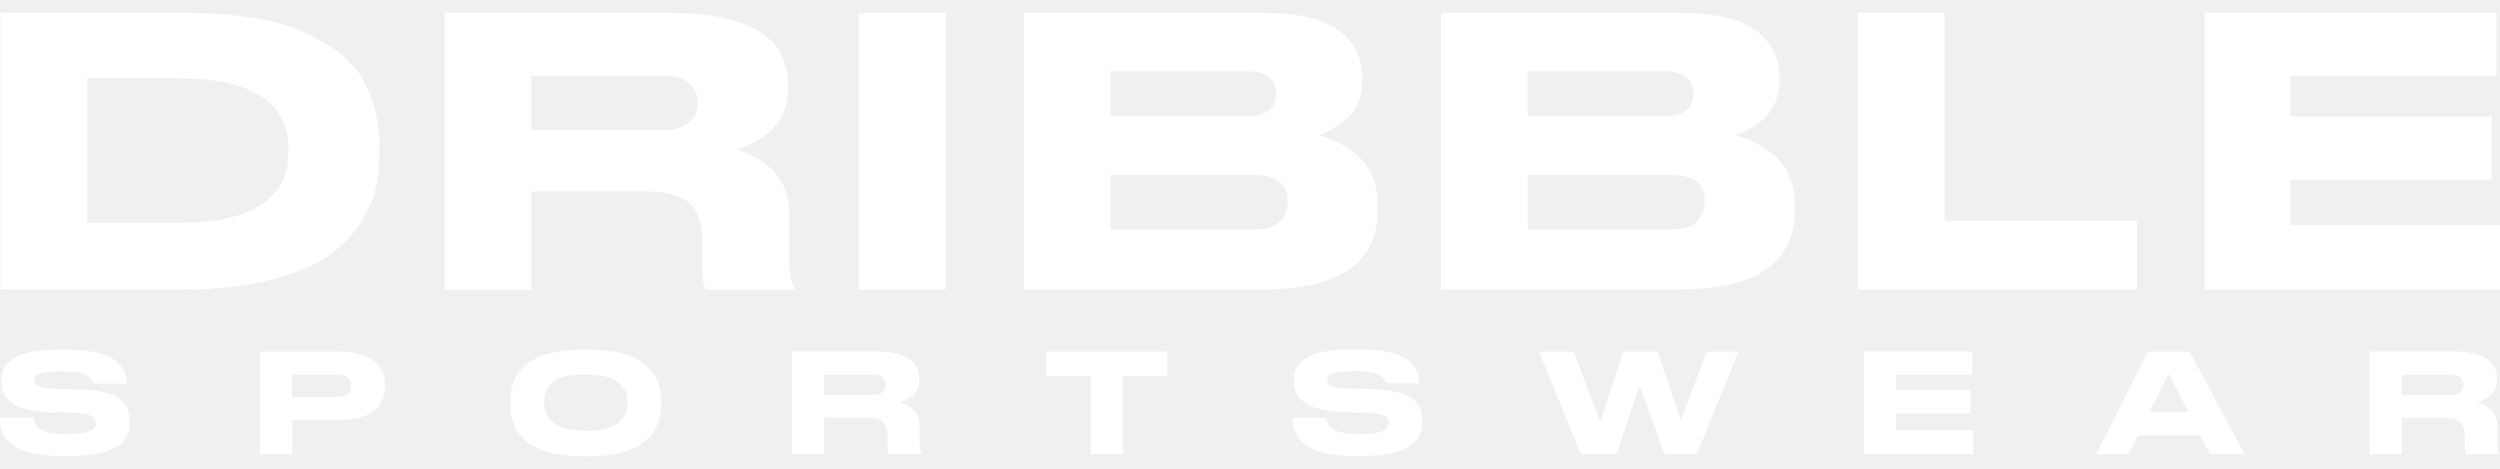
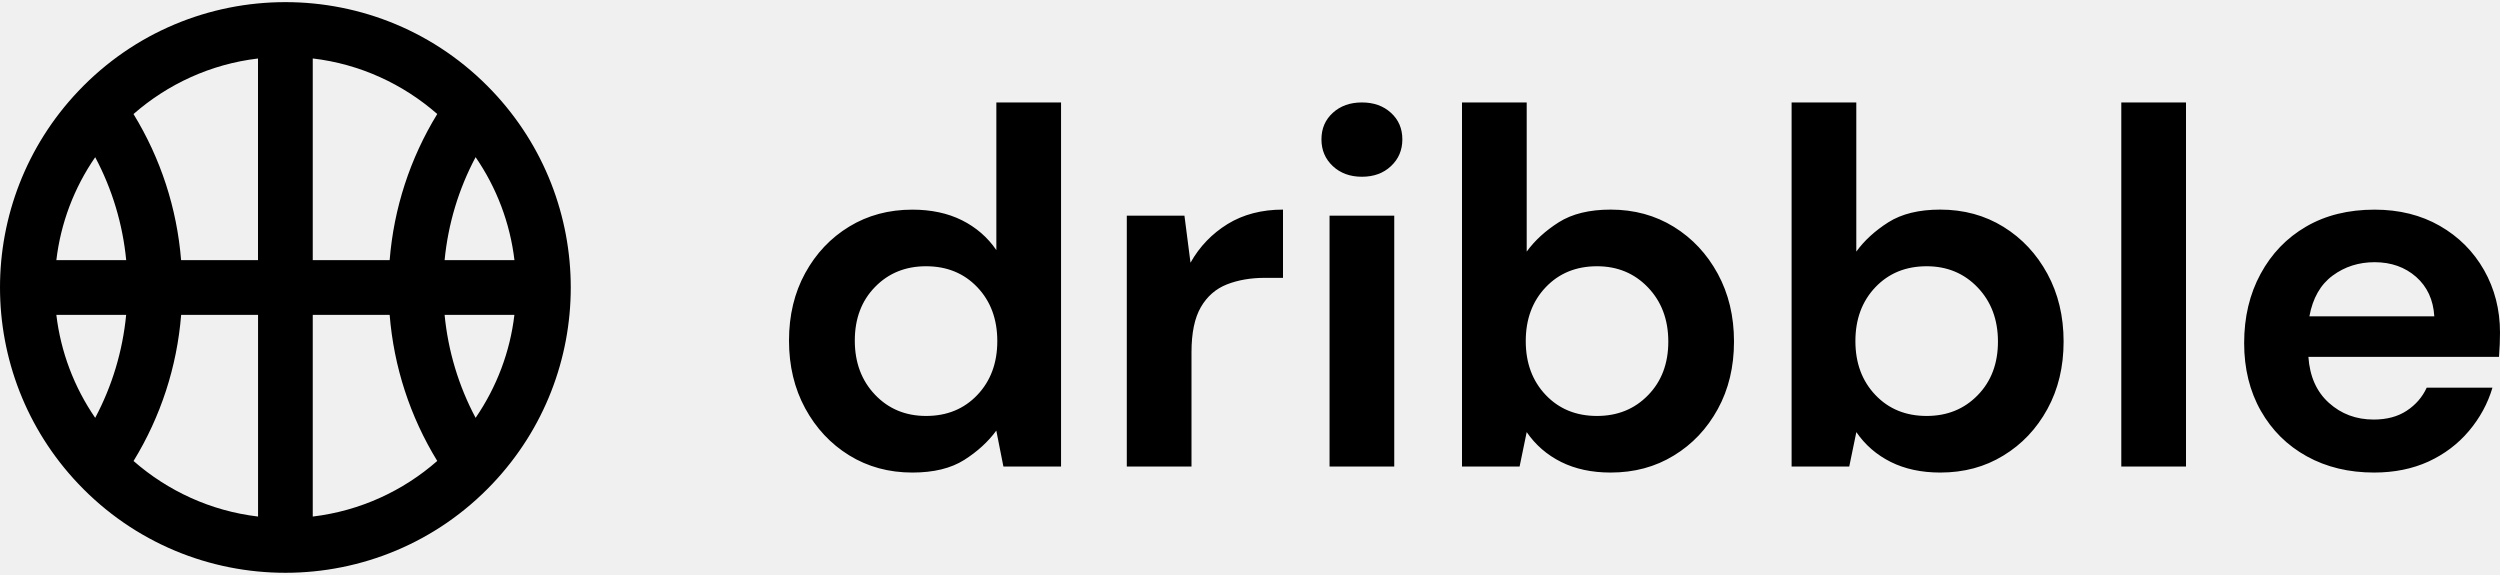
- <svg xmlns="http://www.w3.org/2000/svg" version="1.1" id="Capa_1" x="0px" y="0px" viewBox="0 0 160 30" style="enable-background:new 0 0 160 30;" xml:space="preserve">
-   <style type="text/css">
- 	.st0{fill:#FFFFFF;}
- </style>
-   <g>
-     <g>
-       <path class="st0" d="M0.03,18.53V0.82h11.74c1.65,0,3.14,0.11,4.48,0.33c1.33,0.22,2.44,0.54,3.33,0.96    c0.89,0.42,1.65,0.89,2.29,1.4c0.63,0.52,1.12,1.1,1.45,1.75c0.33,0.65,0.58,1.29,0.73,1.92c0.15,0.63,0.23,1.3,0.23,2.01v0.71    c0,0.84-0.1,1.63-0.29,2.37c-0.19,0.74-0.57,1.5-1.13,2.3c-0.56,0.79-1.29,1.47-2.18,2.02c-0.89,0.56-2.1,1.02-3.62,1.38    c-1.52,0.37-3.28,0.55-5.26,0.55H0.03z M5.58,5.01v9.26h5.76c4.75,0,7.12-1.52,7.12-4.57V9.56c0-3.03-2.37-4.55-7.12-4.55H5.58z" />
-       <path class="st0" d="M34.01,12.25v6.29h-5.55V0.82h14.28c5.13,0,7.69,1.53,7.69,4.59V5.7c0,1.87-1.1,3.17-3.29,3.88    c1,0.29,1.81,0.77,2.43,1.44c0.62,0.67,0.93,1.55,0.93,2.63v2.6c0,1.06,0.11,1.79,0.33,2.17v0.12H45.2    c-0.17-0.22-0.26-0.6-0.26-1.12v-2.05c0-1.1-0.28-1.89-0.83-2.38c-0.56-0.49-1.51-0.74-2.86-0.74H34.01z M34.01,4.84v3.48h8.4    c0.76,0,1.33-0.16,1.69-0.48c0.36-0.32,0.55-0.74,0.55-1.26V6.56c0-0.51-0.18-0.92-0.55-1.24C43.74,5,43.17,4.84,42.41,4.84H34.01    z" />
-       <path class="st0" d="M60.53,0.82v17.71h-5.55V0.82H60.53z" />
-       <path class="st0" d="M65.53,18.53V0.82H80.7c2.35,0,4.02,0.38,5,1.13c0.98,0.75,1.48,1.73,1.48,2.92V5.2c0,0.54-0.1,1.03-0.3,1.46    c-0.2,0.44-0.46,0.79-0.8,1.05c-0.33,0.26-0.64,0.46-0.9,0.61c-0.27,0.14-0.54,0.25-0.81,0.33c0.38,0.1,0.75,0.23,1.12,0.4    c0.36,0.17,0.77,0.42,1.21,0.75c0.44,0.33,0.8,0.77,1.07,1.35c0.27,0.57,0.4,1.22,0.4,1.95v0.33c0,3.4-2.44,5.09-7.33,5.09H65.53z     M79.74,4.56h-8.67v2.88h8.67c1.29,0,1.93-0.48,1.93-1.43V5.96C81.67,5.03,81.03,4.56,79.74,4.56z M80.22,11.2h-9.14v3.48h9.14    c0.83,0,1.4-0.17,1.71-0.52c0.32-0.35,0.48-0.75,0.48-1.21v-0.1C82.41,11.75,81.68,11.2,80.22,11.2z" />
-       <path class="st0" d="M92.22,18.53V0.82h15.17c2.35,0,4.02,0.38,5,1.13c0.98,0.75,1.48,1.73,1.48,2.92V5.2    c0,0.54-0.1,1.03-0.3,1.46c-0.2,0.44-0.46,0.79-0.8,1.05c-0.33,0.26-0.64,0.46-0.9,0.61c-0.27,0.14-0.54,0.25-0.81,0.33    c0.38,0.1,0.75,0.23,1.12,0.4c0.36,0.17,0.77,0.42,1.21,0.75c0.44,0.33,0.8,0.77,1.07,1.35c0.27,0.57,0.4,1.22,0.4,1.95v0.33    c0,3.4-2.44,5.09-7.33,5.09H92.22z M106.43,4.56h-8.67v2.88h8.67c1.29,0,1.93-0.48,1.93-1.43V5.96    C108.36,5.03,107.72,4.56,106.43,4.56z M106.91,11.2h-9.14v3.48h9.14c0.83,0,1.4-0.17,1.71-0.52c0.32-0.35,0.48-0.75,0.48-1.21    v-0.1C109.1,11.75,108.37,11.2,106.91,11.2z" />
-       <path class="st0" d="M118.91,0.82h5.55v13.31h12.31v4.4h-17.86V0.82z" />
-       <path class="st0" d="M141.1,0.82h18.67v4.02h-13.19v2.62h12.88v4.05h-12.88v2.9H160v4.12h-18.9V0.82z" />
-     </g>
-     <g>
-       <path class="st0" d="M4.45,29.18H3.84c-0.65,0-1.23-0.06-1.71-0.17C1.64,28.9,1.26,28.77,1,28.61s-0.48-0.35-0.63-0.58    c-0.16-0.23-0.26-0.43-0.3-0.61C0.02,27.23,0,27.04,0,26.83v-0.1h2.15c0.05,0.7,0.7,1.04,1.95,1.04h0.12    c0.41,0,0.75-0.02,1.02-0.06c0.27-0.04,0.47-0.09,0.59-0.16c0.12-0.07,0.21-0.14,0.25-0.22c0.04-0.07,0.06-0.16,0.06-0.26    c0-0.14-0.04-0.25-0.11-0.34c-0.07-0.08-0.24-0.15-0.49-0.22c-0.26-0.06-0.63-0.1-1.12-0.11L3.3,26.39    c-2.14-0.06-3.21-0.7-3.21-1.93v-0.08c0-0.21,0.03-0.41,0.08-0.59c0.05-0.18,0.16-0.36,0.32-0.54c0.16-0.18,0.37-0.33,0.62-0.45    c0.26-0.12,0.6-0.23,1.04-0.3c0.44-0.08,0.94-0.12,1.52-0.12h0.61c0.6,0,1.13,0.04,1.59,0.12c0.46,0.08,0.83,0.19,1.1,0.32    c0.27,0.13,0.5,0.29,0.67,0.48c0.17,0.19,0.29,0.38,0.36,0.56c0.06,0.19,0.1,0.38,0.1,0.6v0.09H5.95    c-0.01-0.07-0.03-0.13-0.05-0.18c-0.02-0.05-0.07-0.12-0.15-0.2c-0.08-0.08-0.18-0.15-0.3-0.2c-0.12-0.05-0.31-0.1-0.55-0.14    c-0.24-0.04-0.53-0.06-0.85-0.06H3.91c-0.49,0-0.87,0.03-1.14,0.09c-0.27,0.06-0.43,0.13-0.48,0.19    c-0.06,0.07-0.08,0.16-0.08,0.28c0,0.11,0.03,0.2,0.09,0.27c0.06,0.07,0.21,0.14,0.44,0.19c0.23,0.06,0.56,0.09,0.99,0.1l1.1,0.02    c1.22,0.02,2.11,0.19,2.65,0.5c0.54,0.31,0.82,0.79,0.82,1.45v0.12c0,0.24-0.03,0.46-0.08,0.65c-0.05,0.19-0.16,0.39-0.33,0.59    c-0.16,0.2-0.38,0.37-0.66,0.5c-0.27,0.14-0.65,0.25-1.12,0.33C5.64,29.14,5.09,29.18,4.45,29.18z" />
-       <path class="st0" d="M21.57,26.88h-2.87v2.19h-2.06v-6.57h4.93c2.04,0,3.07,0.71,3.07,2.14v0.09    C24.63,26.16,23.61,26.88,21.57,26.88z M18.69,23.99v1.41h2.84c0.64,0,0.95-0.23,0.95-0.69v-0.03c0-0.47-0.32-0.7-0.95-0.7H18.69z    " />
-       <path class="st0" d="M37.31,22.38h0.38c0.57,0,1.09,0.04,1.55,0.12c0.47,0.08,0.86,0.18,1.17,0.31c0.32,0.13,0.59,0.29,0.83,0.48    c0.24,0.19,0.42,0.38,0.55,0.57c0.13,0.19,0.24,0.39,0.32,0.62c0.08,0.22,0.14,0.42,0.16,0.6c0.02,0.18,0.04,0.36,0.04,0.56v0.27    c0,0.19-0.01,0.37-0.04,0.55c-0.02,0.18-0.08,0.38-0.16,0.61c-0.08,0.23-0.19,0.44-0.32,0.63c-0.13,0.19-0.31,0.38-0.55,0.57    c-0.24,0.19-0.51,0.35-0.83,0.49c-0.31,0.13-0.7,0.24-1.17,0.32c-0.47,0.08-0.99,0.12-1.56,0.12h-0.38    c-0.57,0-1.09-0.04-1.56-0.12c-0.47-0.08-0.86-0.19-1.18-0.32c-0.31-0.13-0.59-0.29-0.83-0.49c-0.24-0.19-0.42-0.38-0.56-0.57    c-0.13-0.19-0.24-0.4-0.32-0.63c-0.08-0.23-0.13-0.43-0.15-0.61c-0.02-0.18-0.04-0.36-0.04-0.55v-0.27c0-0.19,0.01-0.38,0.04-0.55    c0.02-0.17,0.08-0.37,0.15-0.6c0.08-0.23,0.19-0.43,0.32-0.62c0.13-0.19,0.32-0.38,0.55-0.57c0.24-0.19,0.51-0.35,0.83-0.48    c0.32-0.13,0.71-0.23,1.18-0.31C36.22,22.42,36.74,22.38,37.31,22.38z M40.15,25.81v-0.12c0-0.16-0.02-0.32-0.06-0.47    c-0.04-0.15-0.12-0.3-0.24-0.46c-0.12-0.16-0.27-0.29-0.46-0.41c-0.19-0.11-0.44-0.2-0.77-0.28c-0.32-0.07-0.7-0.11-1.13-0.11    c-1.77,0-2.66,0.57-2.66,1.72v0.11c0,0.21,0.04,0.41,0.11,0.6c0.07,0.19,0.2,0.38,0.38,0.57c0.18,0.19,0.45,0.34,0.82,0.45    c0.37,0.11,0.82,0.17,1.35,0.17c0.52,0,0.97-0.05,1.34-0.16c0.37-0.11,0.64-0.26,0.83-0.44c0.18-0.19,0.31-0.37,0.38-0.56    C40.12,26.23,40.15,26.03,40.15,25.81z" />
-       <path class="st0" d="M52.74,26.73v2.33h-2.06v-6.57h5.3c1.9,0,2.85,0.57,2.85,1.71v0.11c0,0.7-0.41,1.18-1.22,1.44    c0.37,0.11,0.67,0.28,0.9,0.53c0.23,0.25,0.34,0.58,0.34,0.98v0.96c0,0.39,0.04,0.66,0.12,0.8v0.04H56.9    c-0.06-0.08-0.1-0.22-0.1-0.42v-0.76c0-0.41-0.1-0.7-0.31-0.88c-0.21-0.18-0.56-0.27-1.06-0.27H52.74z M52.74,23.99v1.29h3.12    c0.28,0,0.49-0.06,0.63-0.18c0.14-0.12,0.2-0.27,0.2-0.47v-0.01c0-0.19-0.07-0.34-0.2-0.46c-0.14-0.12-0.34-0.18-0.63-0.18H52.74z    " />
-       <path class="st0" d="M69.79,29.07v-5.02h-2.83v-1.55h7.74v1.55h-2.84v5.02H69.79z" />
-       <path class="st0" d="M87.18,29.18h-0.61c-0.65,0-1.23-0.06-1.71-0.17c-0.49-0.11-0.87-0.25-1.13-0.41    c-0.27-0.16-0.48-0.35-0.63-0.58c-0.16-0.23-0.26-0.43-0.3-0.61c-0.04-0.18-0.07-0.38-0.07-0.58v-0.1h2.15    c0.05,0.7,0.7,1.04,1.95,1.04h0.12c0.41,0,0.75-0.02,1.02-0.06c0.27-0.04,0.47-0.09,0.59-0.16c0.12-0.07,0.21-0.14,0.25-0.22    c0.04-0.07,0.06-0.16,0.06-0.26c0-0.14-0.04-0.25-0.11-0.34c-0.07-0.08-0.24-0.15-0.49-0.22c-0.26-0.06-0.63-0.1-1.12-0.11    l-1.13-0.03c-2.14-0.06-3.21-0.7-3.21-1.93v-0.08c0-0.21,0.03-0.41,0.08-0.59c0.05-0.18,0.16-0.36,0.32-0.54    c0.16-0.18,0.37-0.33,0.62-0.45c0.26-0.12,0.6-0.23,1.04-0.3c0.44-0.08,0.94-0.12,1.52-0.12H87c0.6,0,1.13,0.04,1.59,0.12    c0.46,0.08,0.83,0.19,1.1,0.32c0.27,0.13,0.5,0.29,0.67,0.48c0.17,0.19,0.29,0.38,0.36,0.56c0.06,0.19,0.1,0.38,0.1,0.6v0.09    h-2.14c-0.01-0.07-0.03-0.13-0.05-0.18c-0.02-0.05-0.07-0.12-0.15-0.2c-0.08-0.08-0.18-0.15-0.3-0.2    c-0.12-0.05-0.31-0.1-0.55-0.14c-0.24-0.04-0.53-0.06-0.85-0.06h-0.14c-0.49,0-0.87,0.03-1.14,0.09    c-0.27,0.06-0.43,0.13-0.48,0.19c-0.06,0.07-0.08,0.16-0.08,0.28c0,0.11,0.03,0.2,0.09,0.27c0.06,0.07,0.21,0.14,0.44,0.19    c0.23,0.06,0.56,0.09,0.99,0.1l1.1,0.02c1.22,0.02,2.11,0.19,2.65,0.5c0.54,0.31,0.82,0.79,0.82,1.45v0.12    c0,0.24-0.03,0.46-0.08,0.65c-0.05,0.19-0.16,0.39-0.33,0.59c-0.16,0.2-0.38,0.37-0.66,0.5c-0.27,0.14-0.65,0.25-1.12,0.33    C88.37,29.14,87.82,29.18,87.18,29.18z" />
-       <path class="st0" d="M103.45,29.07h-2.27l-2.7-6.57h2.24l1.7,4.52l1.47-4.52h2.19l1.5,4.39l1.66-4.39h2.02l-2.66,6.57h-2.08    l-1.58-4.4L103.45,29.07z" />
-       <path class="st0" d="M119.29,22.49h6.93v1.49h-4.89v0.97h4.78v1.5h-4.78v1.08h4.98v1.53h-7.01V22.49z" />
-       <path class="st0" d="M141.43,29.07l-0.62-1.2h-3.98l-0.59,1.2h-2.09l3.32-6.57h2.67l3.52,6.57H141.43z M140.06,26.38l-1.27-2.46    l-1.22,2.46H140.06z" />
-       <path class="st0" d="M153.71,26.73v2.33h-2.06v-6.57h5.3c1.9,0,2.85,0.57,2.85,1.71v0.11c0,0.7-0.41,1.18-1.22,1.44    c0.37,0.11,0.67,0.28,0.9,0.53c0.23,0.25,0.34,0.58,0.34,0.98v0.96c0,0.39,0.04,0.66,0.12,0.8v0.04h-2.09    c-0.06-0.08-0.1-0.22-0.1-0.42v-0.76c0-0.41-0.1-0.7-0.31-0.88c-0.21-0.18-0.56-0.27-1.06-0.27H153.71z M153.71,23.99v1.29h3.12    c0.28,0,0.49-0.06,0.63-0.18c0.14-0.12,0.2-0.27,0.2-0.47v-0.01c0-0.19-0.07-0.34-0.2-0.46c-0.14-0.12-0.34-0.18-0.63-0.18H153.71    z" />
-     </g>
-   </g>
+ <svg xmlns="http://www.w3.org/2000/svg" version="1.1" id="Capa_1" x="0px" y="0px" viewBox="0 0 500 115" style="enable-background:new 0 0 500 115;" xml:space="preserve">
+   <path d="M182.48,94.51c-4.72,0-8.93-1.15-12.64-3.44c-3.71-2.29-6.64-5.43-8.8-9.4c-2.16-3.98-3.24-8.49-3.24-13.55  c0-5.06,1.08-9.56,3.24-13.5c2.16-3.94,5.09-7.04,8.8-9.3c3.71-2.26,7.92-3.39,12.64-3.39c3.77,0,7.08,0.71,9.91,2.12  c2.83,1.42,5.12,3.4,6.88,5.97V20.49h12.94V93.3h-11.53l-1.42-7.18c-1.62,2.22-3.76,4.18-6.42,5.87  C190.18,93.67,186.73,94.51,182.48,94.51z M185.21,83.19c4.18,0,7.6-1.4,10.26-4.2c2.66-2.8,3.99-6.39,3.99-10.77  c0-4.38-1.33-7.97-3.99-10.77c-2.66-2.8-6.08-4.2-10.26-4.2c-4.11,0-7.52,1.38-10.21,4.15c-2.7,2.76-4.04,6.34-4.04,10.72  c0,4.38,1.35,7.99,4.04,10.82C177.69,81.77,181.1,83.19,185.21,83.19z M225.36,93.3V43.14h11.53l1.21,9.4  c1.82-3.24,4.3-5.81,7.43-7.74c3.13-1.92,6.83-2.88,11.07-2.88v13.65h-3.64c-2.83,0-5.36,0.44-7.58,1.31  c-2.22,0.88-3.96,2.39-5.21,4.55c-1.25,2.16-1.87,5.16-1.87,9V93.3H225.36z M272.38,35.35c-2.36,0-4.3-0.71-5.81-2.12  c-1.52-1.42-2.28-3.2-2.28-5.36c0-2.16,0.76-3.93,2.28-5.31c1.52-1.38,3.45-2.07,5.81-2.07c2.36,0,4.3,0.69,5.81,2.07  c1.52,1.38,2.28,3.15,2.28,5.31c0,2.16-0.76,3.94-2.28,5.36C276.68,34.65,274.74,35.35,272.38,35.35z M265.91,93.3V43.14h12.94V93.3  H265.91z M322.13,94.51c-3.78,0-7.08-0.71-9.91-2.12c-2.83-1.42-5.12-3.4-6.88-5.97l-1.42,6.88H292.4V20.49h12.94v29.83  c1.62-2.23,3.76-4.18,6.42-5.87c2.66-1.68,6.12-2.53,10.36-2.53c4.72,0,8.93,1.15,12.64,3.44c3.71,2.29,6.64,5.43,8.8,9.4  c2.16,3.98,3.24,8.49,3.24,13.55c0,5.06-1.08,9.56-3.24,13.5c-2.16,3.94-5.09,7.05-8.8,9.3C331.06,93.38,326.85,94.51,322.13,94.51z   M319.4,83.19c4.11,0,7.52-1.38,10.21-4.15c2.7-2.76,4.05-6.34,4.05-10.72c0-4.38-1.35-7.99-4.05-10.82  c-2.7-2.83-6.1-4.25-10.21-4.25c-4.18,0-7.6,1.4-10.26,4.2c-2.66,2.8-3.99,6.39-3.99,10.77c0,4.38,1.33,7.97,3.99,10.77  C311.8,81.79,315.22,83.19,319.4,83.19z M388.06,94.51c-3.78,0-7.08-0.71-9.91-2.12c-2.83-1.42-5.12-3.4-6.88-5.97l-1.42,6.88  h-11.53V20.49h12.94v29.83c1.62-2.23,3.76-4.18,6.42-5.87c2.66-1.68,6.12-2.53,10.36-2.53c4.72,0,8.93,1.15,12.64,3.44  c3.71,2.29,6.64,5.43,8.8,9.4c2.16,3.98,3.24,8.49,3.24,13.55c0,5.06-1.08,9.56-3.24,13.5c-2.16,3.94-5.09,7.05-8.8,9.3  C396.99,93.38,392.78,94.51,388.06,94.51z M385.33,83.19c4.11,0,7.52-1.38,10.21-4.15c2.7-2.76,4.05-6.34,4.05-10.72  c0-4.38-1.35-7.99-4.05-10.82c-2.7-2.83-6.1-4.25-10.21-4.25c-4.18,0-7.6,1.4-10.26,4.2c-2.66,2.8-3.99,6.39-3.99,10.77  c0,4.38,1.33,7.97,3.99,10.77C377.73,81.79,381.15,83.19,385.33,83.19z M424.26,93.3V20.49h12.94V93.3H424.26z M474.82,94.51  c-5.06,0-9.54-1.08-13.45-3.24c-3.91-2.16-6.98-5.19-9.2-9.1c-2.22-3.91-3.34-8.43-3.34-13.55c0-5.19,1.09-9.81,3.29-13.85  c2.19-4.04,5.22-7.2,9.1-9.45c3.88-2.26,8.44-3.39,13.7-3.39c4.92,0,9.27,1.08,13.04,3.24c3.77,2.16,6.72,5.11,8.85,8.85  c2.12,3.74,3.19,7.91,3.19,12.49c0,0.74-0.02,1.52-0.05,2.33c-0.03,0.81-0.09,1.65-0.15,2.53h-38.12c0.27,3.91,1.63,6.98,4.1,9.2  c2.46,2.22,5.44,3.34,8.95,3.34c2.63,0,4.84-0.59,6.62-1.77c1.79-1.18,3.12-2.71,3.99-4.6h13.15c-0.94,3.17-2.51,6.05-4.7,8.65  c-2.19,2.6-4.89,4.64-8.09,6.12C482.49,93.77,478.87,94.51,474.82,94.51z M474.92,52.44c-3.17,0-5.97,0.89-8.39,2.68  c-2.43,1.79-3.98,4.5-4.65,8.14h24.98c-0.2-3.3-1.42-5.93-3.64-7.89C480.99,53.42,478.22,52.44,474.92,52.44z M98.5,18.24  c-22.53-23.77-60.36-23.73-82.85,0c-20.87,22.02-20.86,56.5,0,78.51c22.54,23.77,60.37,23.72,82.85,0  C119.37,74.74,119.37,40.26,98.5,18.24z M19.04,83.57c-4.23-6.16-6.89-13.2-7.77-20.59h13.96C24.53,70.21,22.44,77.17,19.04,83.57z   M11.27,52.03c0.87-7.38,3.52-14.42,7.77-20.59c3.4,6.39,5.5,13.36,6.2,20.59H11.27z M51.61,103.31  c-9.47-1.12-18.07-5.13-24.9-11.11c5.44-8.88,8.68-18.83,9.52-29.22h15.38V103.31z M51.61,52.03H36.22  c-0.84-10.39-4.08-20.34-9.52-29.22c6.83-5.98,15.43-9.99,24.9-11.11V52.03z M95.12,31.43c4.23,6.15,6.89,13.2,7.77,20.59H88.92  C89.62,44.79,91.72,37.82,95.12,31.43z M62.55,11.69c9.47,1.12,18.07,5.13,24.9,11.11c-5.44,8.88-8.68,18.83-9.52,29.22H62.55V11.69  z M62.55,103.31V62.97h15.38c0.84,10.39,4.08,20.34,9.52,29.22C80.62,98.18,72.02,102.18,62.55,103.31z M95.12,83.57  c-3.4-6.39-5.5-13.36-6.2-20.59h13.96C102.01,70.36,99.35,77.4,95.12,83.57z" />
</svg>
